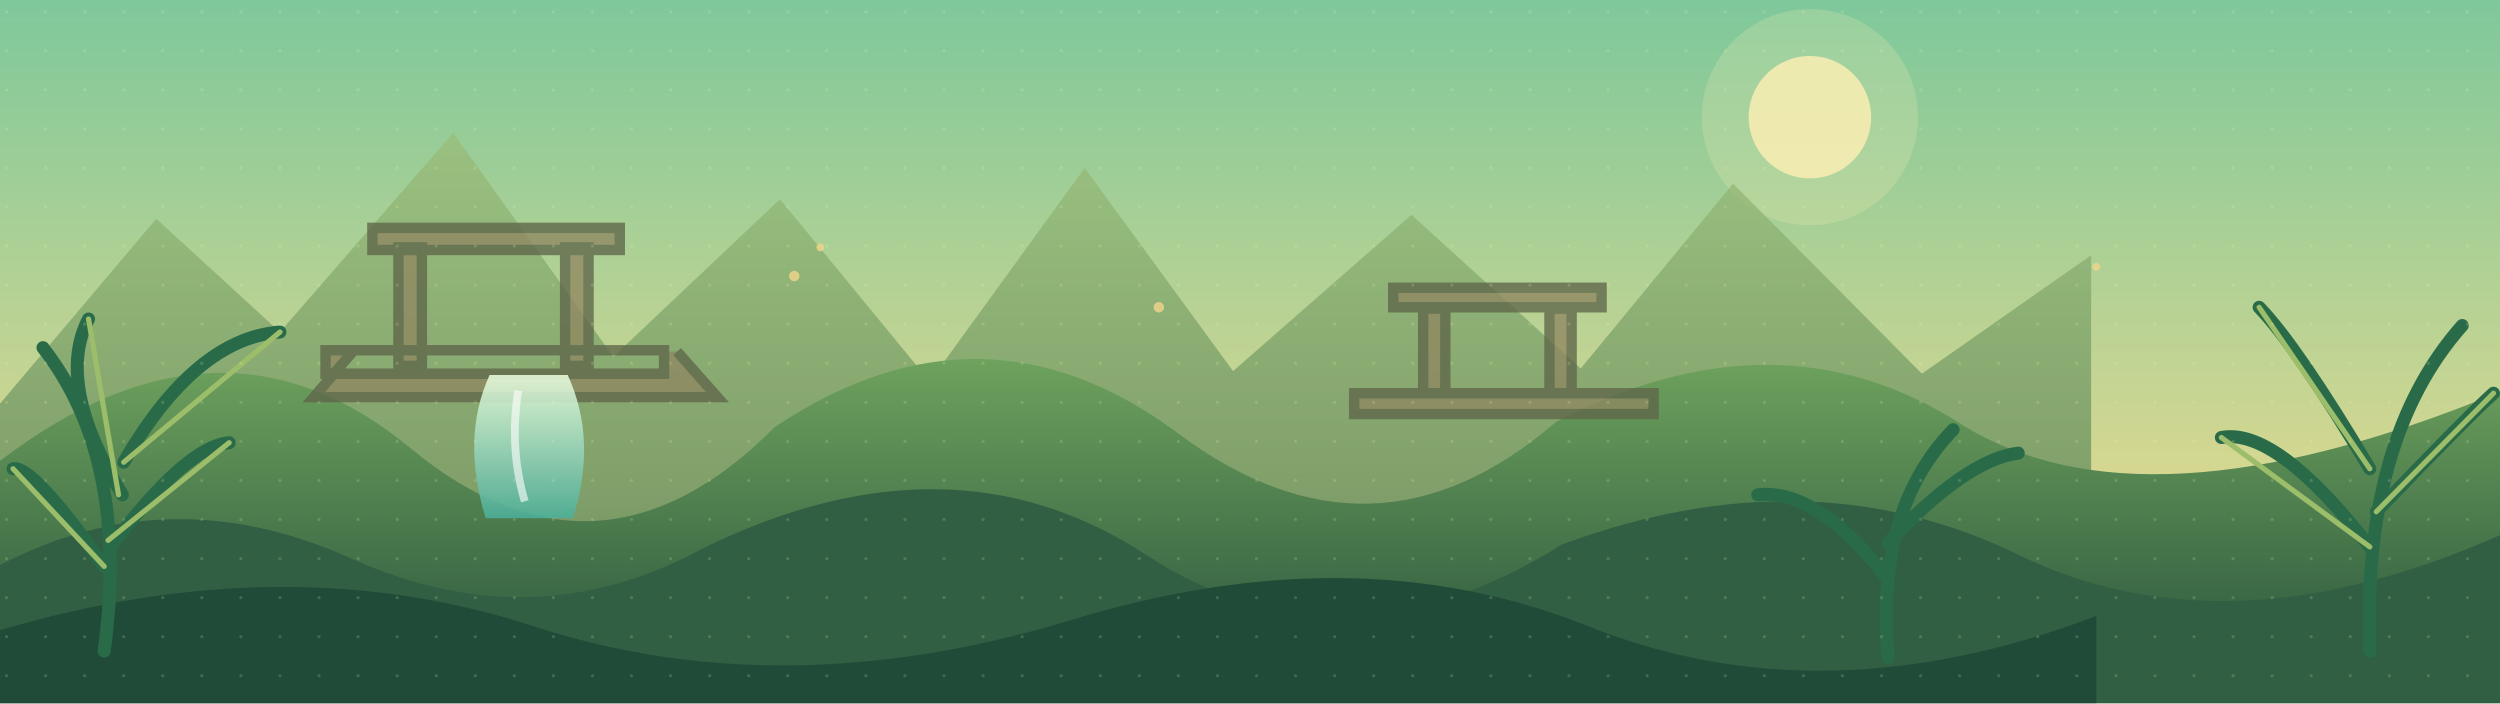
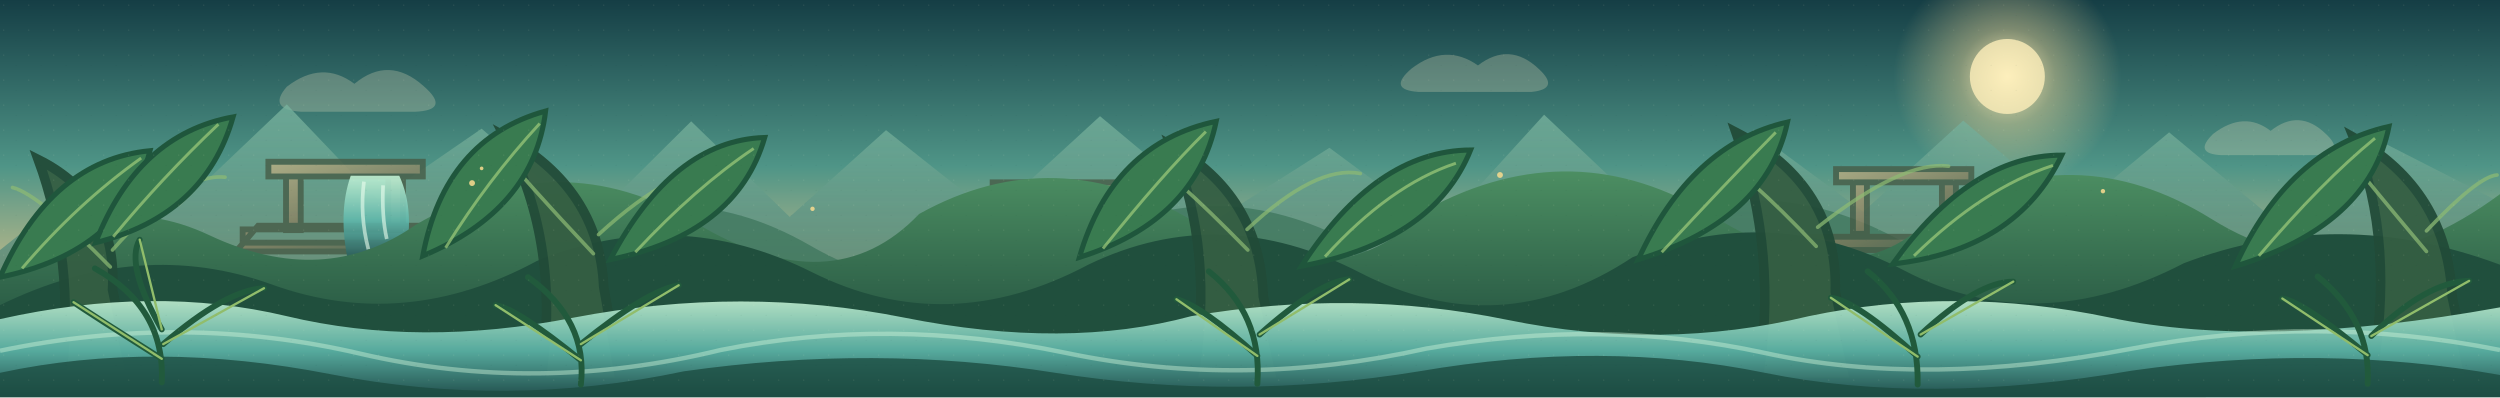
- <svg xmlns="http://www.w3.org/2000/svg" width="1920" height="540" viewBox="0 0 1920 540">
+ <svg xmlns="http://www.w3.org/2000/svg" width="3400" height="540" viewBox="0 0 3400 540">
  <defs>
-     <linearGradient id="sky" x2="0" y2="1">
-       <stop stop-color="#7ec89b" />
-       <stop offset=".7" stop-color="#d9d890" />
-       <stop offset="1" stop-color="#a8c16e" />
+     <linearGradient id="sky" x1="0" y1="0" x2="0" y2="1">
+       <stop stop-color="#153e45" />
+       <stop offset=".42" stop-color="#4f9587" />
+       <stop offset=".78" stop-color="#e2c58a" />
+       <stop offset="1" stop-color="#7d9d62" />
    </linearGradient>
-     <linearGradient id="far" x2="0" y2="1">
-       <stop stop-color="#9bbd78" />
-       <stop offset="1" stop-color="#527e55" />
+     <linearGradient id="mountain" x1="0" y1="0" x2="0" y2="1">
+       <stop stop-color="#7ab5a0" />
+       <stop offset="1" stop-color="#315f54" />
    </linearGradient>
-     <linearGradient id="land" x2="0" y2="1">
-       <stop stop-color="#6ea25d" />
-       <stop offset="1" stop-color="#254f3b" />
+     <linearGradient id="canopy" x1="0" y1="0" x2="0" y2="1">
+       <stop stop-color="#4c8e62" />
+       <stop offset="1" stop-color="#173f35" />
    </linearGradient>
-     <linearGradient id="fall" x2="0" y2="1">
-       <stop stop-color="#ecffe0" />
-       <stop offset="1" stop-color="#4baf9a" />
+     <linearGradient id="water" x1="0" y1="0" x2="0" y2="1">
+       <stop stop-color="#c2f1d4" />
+       <stop offset=".52" stop-color="#5db6aa" />
+       <stop offset="1" stop-color="#214f4e" />
    </linearGradient>
-     <pattern id="dots" width="30" height="30" patternUnits="userSpaceOnUse">
-       <circle cx="5" cy="9" r="1.2" fill="#eff6b2" opacity=".35" />
+     <linearGradient id="stone" x1="0" y1="0" x2="1" y2="1">
+       <stop stop-color="#c7b88a" />
+       <stop offset=".5" stop-color="#817b5d" />
+       <stop offset="1" stop-color="#3b5948" />
+     </linearGradient>
+     <radialGradient id="sun">
+       <stop stop-color="#fff4c4" stop-opacity=".95" />
+       <stop offset=".42" stop-color="#ffdf9b" stop-opacity=".42" />
+       <stop offset="1" stop-color="#ffdf9b" stop-opacity="0" />
+     </radialGradient>
+     <pattern id="grain" width="34" height="34" patternUnits="userSpaceOnUse">
+       <circle cx="5" cy="7" r="1" fill="#fff5cf" opacity=".16" />
+       <circle cx="22" cy="21" r=".8" fill="#0d3328" opacity=".12" />
    </pattern>
  </defs>
-   <rect width="1920" height="540" fill="url(#sky)" />
-   <circle cx="1390" cy="90" r="47" fill="#fff0b4" opacity=".8" />
-   <circle cx="1390" cy="90" r="83" fill="#fff0b4" opacity=".2" />
-   <path d="M0 310L120 168l95 87 133-153 123 172 128-121 115 140 119-164 114 156 137-120 130 118 117-142 145 146 130-91v240H0Z" fill="url(#far)" opacity=".72" />
-   <path d="M0 354q170-130 315-10t280-16q160-107 310 5t290-9q170-88 310 1t415-24v239H0Z" fill="url(#land)" />
-   <g fill="#8f8660" stroke="#5f6549" stroke-width="8" opacity=".78">
-     <path d="M250 269h260v18H250zM286 175h190v17H286zM306 190h18v91h-18zM434 190h18v91h-18zM271 270l-30 35h310l-31-35" />
-     <path d="M1040 302h230v16h-230zM1070 221h160v15h-160zM1093 237h17v65h-17zM1190 237h17v65h-17z" />
+   <rect width="3400" height="540" fill="url(#sky)" />
+   <circle cx="2730" cy="104" r="155" fill="url(#sun)" />
+   <circle cx="2730" cy="104" r="51" fill="#fff0bb" opacity=".78" />
+   <g fill="#f5e8c4" opacity=".25">
+     <path d="M390 118q48-37 92-4 47-39 94 3 38 33-12 35H410q-47-3-20-34Z" />
+     <path d="M1920 93q46-35 90-4 43-33 83 5 29 27-10 31h-154q-43-3-9-32Z" />
+     <path d="M3010 182q42-32 78-4 39-31 75 4 27 25-10 29h-132q-39-2-11-29Z" />
  </g>
-   <path d="M376 288q-22 48-3 110h67q19-60-4-110" fill="url(#fall)" opacity=".86" />
-   <path d="M398 300q-7 44 5 85" stroke="#fff" stroke-width="6" opacity=".6" fill="none" />
-   <path d="M0 434q130-68 270-5t270-8q190-93 340 5t320-8q190-70 350 8t370-15v129H0Z" fill="#315f43" />
-   <path d="M0 484q220-65 410-3t410-4q220-68 400 4t390-8v67H0Z" fill="#204b38" />
-   <g stroke-linecap="round" fill="none">
-     <g stroke="#296b49" stroke-width="10">
-       <path d="M80 500Q100 353 33 267M80 435Q25 357 10 360M85 420Q143 343 176 340M94 380Q42 295 68 245M95 355Q150 260 215 255" />
-       <path d="M1820 500Q1814 337 1891 250M1820 420Q1748 328 1706 336M1825 393Q1896 319 1915 302M1820 360Q1764 266 1735 236" />
-       <path d="M1450 505Q1440 392 1500 330M1450 445Q1396 375 1350 380M1450 417Q1510 353 1550 348" />
+   <path d="M0 340L140 229 244 281 390 142 514 272 655 175 802 302 940 165 1074 295 1205 177 1350 292 1496 158 1660 295 1808 201 1958 312 2100 156 2248 296 2393 184 2534 288 2670 164 2818 290 2950 180 3098 303 3245 196 3400 275V540H0Z" fill="url(#mountain)" opacity=".76" />
+   <path d="M0 371q175-108 365-17t362-20q188-108 375 0t373-8q180-94 365 5t370-14q180-92 365 5t425-13v231H0Z" fill="#3d755c" opacity=".74" />
+   <g fill="url(#stone)" stroke="#465b46" stroke-width="8" opacity=".8">
+     <path d="M330 312h286v18H330zM365 220h210v20H365zM389 240h20v73h-20zM528 240h20v73h-20zM351 307l-30 35h330l-31-35z" />
+     <path d="M1320 328h238v16h-238zM1350 248h180v17h-180zM1372 265h18v61h-18zM1490 265h18v61h-18z" />
+     <path d="M2460 322h260v18h-260zM2497 230h184v18h-184zM2520 248h19v70h-19zM2641 248h19v70h-19z" />
+   </g>
+   <path d="M477 239q-18 51-3 119h75q17-69-6-119Z" fill="url(#water)" opacity=".9" />
+   <path d="M495 247q-6 46 6 92M521 252q-2 42 5 73" fill="none" stroke="#edfff0" stroke-width="5" opacity=".58" />
+   <path d="M1420 270q-12 48 1 90h57q13-50-4-90Z" fill="url(#water)" opacity=".83" />
+   <path d="M0 380Q130 247 285 320T565 306Q760 191 946 303T1250 291Q1435 188 1625 302T1940 285Q2140 177 2330 294T2630 292Q2820 181 3008 298T3400 264V540H0Z" fill="url(#canopy)" />
+   <path d="M0 415Q190 322 370 387T730 355Q920 278 1104 370T1480 360Q1660 273 1850 371T2220 350Q2410 274 2590 368T2970 358Q3180 278 3400 360V540H0Z" fill="#204f3d" />
+   <g opacity=".94" stroke-linecap="round">
+     <g fill="#345d42" stroke="#214a37" stroke-width="13">
+       <path d="M84 510Q102 354 52 217Q160 271 153 394L178 510Z" />
+       <path d="M735 520Q765 334 686 185Q815 256 821 390L844 520Z" />
+       <path d="M1622 520Q1654 340 1593 198Q1713 265 1718 403L1744 520Z" />
+       <path d="M2390 520Q2420 347 2361 180Q2500 252 2496 397L2523 520Z" />
+       <path d="M3224 520Q3260 330 3201 187Q3328 258 3335 404L3360 520Z" />
    </g>
-     <g stroke="#9cbd69" stroke-width="4">
-       <path d="M80 435L10 360M83 415l93-75M91 380l-23-135M95 355l120-100M1820 420l-114-84M1825 393l90-91M1820 360l-85-124" />
+     <g fill="none" stroke="#8dbb73" stroke-width="5" opacity=".75">
+       <path d="M150 363Q53 264 17 255M153 340Q245 235 306 241M807 345Q710 242 680 203M814 319Q921 221 986 231M1697 340Q1587 228 1560 218M1696 312Q1790 224 1850 236M2470 335Q2370 229 2332 215M2472 309Q2588 218 2650 226M3300 342Q3220 247 3196 216M3300 314Q3370 240 3396 238" />
    </g>
  </g>
-   <g fill="#f2d58b" opacity=".8">
-     <circle cx="610" cy="212" r="4" />
-     <circle cx="630" cy="190" r="3" />
-     <circle cx="890" cy="236" r="4" />
-     <circle cx="1610" cy="205" r="3" />
+   <g fill="#397b50" stroke="#1f563c" stroke-width="7">
+     <path d="M0 377Q70 218 204 205Q169 342 0 377Z" />
+     <path d="M130 330Q187 183 317 159Q279 293 130 330Z" />
+     <path d="M575 348Q605 189 742 151Q726 285 575 348Z" />
+     <path d="M830 353Q915 191 1040 187Q1002 318 830 353Z" />
+     <path d="M1468 350Q1513 195 1654 165Q1626 300 1468 350Z" />
+     <path d="M1770 362Q1871 205 2000 204Q1950 328 1770 362Z" />
+     <path d="M2228 353Q2300 196 2431 166Q2402 300 2228 353Z" />
+     <path d="M2574 359Q2680 211 2804 211Q2743 340 2574 359Z" />
+     <path d="M3040 362Q3112 203 3249 172Q3222 307 3040 362Z" />
  </g>
-   <rect width="1920" height="540" fill="url(#dots)" opacity=".5" />
+   <g fill="none" stroke="#a2ce7d" stroke-width="4" opacity=".68">
+     <path d="M30 365Q105 277 192 215M154 322Q220 242 297 169M606 337Q663 245 734 168M864 343Q946 255 1025 202M1500 338Q1580 238 1640 179M1802 349Q1890 252 1980 222M2260 343Q2350 246 2415 180M2603 348Q2697 256 2792 225M3072 348Q3158 247 3230 188" />
+   </g>
+   <path d="M0 434Q210 387 390 430T780 432Q1010 388 1230 432T1620 430Q1840 392 2050 435T2460 430Q2660 388 2870 432T3400 418V540H0Z" fill="url(#water)" opacity=".88" />
+   <path d="M0 477Q250 425 490 481T980 476Q1210 430 1450 480T1940 474Q2180 432 2400 480T2900 474Q3150 426 3400 476" fill="none" stroke="#d0f5d9" stroke-width="6" opacity=".43" />
+   <path d="M0 507Q210 462 450 509T930 505Q1190 468 1435 507T1930 505Q2180 462 2400 507T2900 504Q3160 467 3400 510V540H0Z" fill="#1b4b40" opacity=".78" />
+   <g fill="none" stroke-linecap="round">
+     <g stroke="#215a3c" stroke-width="8">
+       <path d="M220 520Q225 418 129 365M220 488Q120 425 100 411M222 468Q308 394 359 392M220 448Q170 360 190 326M790 523Q800 435 718 377M790 490Q704 420 674 415M790 468Q880 395 923 388M1710 522Q1717 427 1644 369M1710 484Q1635 416 1600 407M1713 455Q1795 382 1835 380M2608 523Q2610 425 2540 369M2608 485Q2525 409 2490 405M2612 455Q2690 383 2738 383M3220 522Q3225 435 3152 376M3220 483Q3134 411 3104 406M3225 457Q3300 383 3358 382" />
+     </g>
+     <g stroke="#91bd6b" stroke-width="3.2">
+       <path d="M220 488L100 411M222 468L359 392M220 448L190 326M790 490L674 415M790 468L923 388M1710 484L1600 407M1713 455L1835 380M2608 485L2490 405M2612 455L2738 383M3220 483L3104 406M3225 457L3358 382" />
+     </g>
+   </g>
+   <g fill="#f4d98e" opacity=".88">
+     <circle cx="642" cy="249" r="4" />
+     <circle cx="655" cy="229" r="2.5" />
+     <circle cx="1105" cy="284" r="3" />
+     <circle cx="2040" cy="238" r="4" />
+     <circle cx="2860" cy="260" r="3" />
+   </g>
+   <rect width="3400" height="540" fill="url(#grain)" opacity=".55" />
</svg>
